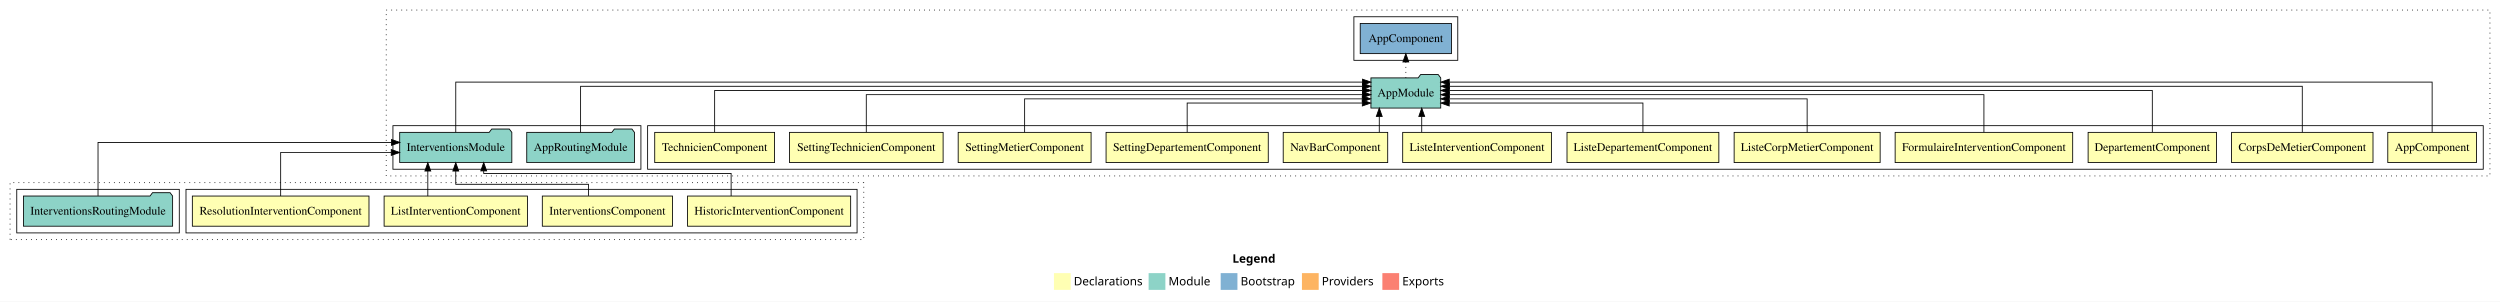
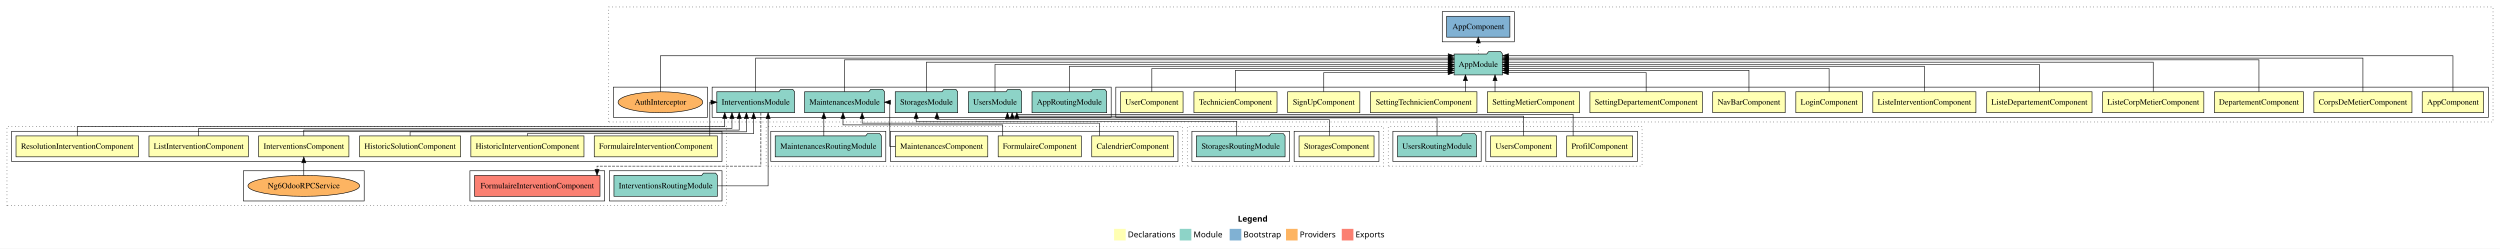
- <svg xmlns="http://www.w3.org/2000/svg" width="2984pt" height="360pt" viewBox="0.00 0.00 2984.00 360.00">
-   <g id="graph0" class="graph" transform="scale(1 1) rotate(0) translate(4 356)">
-     <polygon fill="#ffffff" stroke="transparent" points="-4,4 -4,-356 2980,-356 2980,4 -4,4" />
-     <text text-anchor="start" x="1467.009" y="-42.4" font-family="sans-serif" font-weight="bold" font-size="14.00" fill="#000000">Legend</text>
-     <polygon fill="#ffffb3" stroke="transparent" points="1254,-10 1254,-30 1274,-30 1274,-10 1254,-10" />
-     <text text-anchor="start" x="1277.629" y="-15.4" font-family="sans-serif" font-size="14.00" fill="#000000">  Declarations</text>
-     <polygon fill="#8dd3c7" stroke="transparent" points="1367,-10 1367,-30 1387,-30 1387,-10 1367,-10" />
-     <text text-anchor="start" x="1390.725" y="-15.4" font-family="sans-serif" font-size="14.00" fill="#000000">  Module</text>
-     <polygon fill="#80b1d3" stroke="transparent" points="1453,-10 1453,-30 1473,-30 1473,-10 1453,-10" />
-     <text text-anchor="start" x="1476.781" y="-15.4" font-family="sans-serif" font-size="14.00" fill="#000000">  Bootstrap</text>
-     <polygon fill="#fdb462" stroke="transparent" points="1550,-10 1550,-30 1570,-30 1570,-10 1550,-10" />
-     <text text-anchor="start" x="1573.673" y="-15.4" font-family="sans-serif" font-size="14.00" fill="#000000">  Providers</text>
-     <polygon fill="#fb8072" stroke="transparent" points="1646,-10 1646,-30 1666,-30 1666,-10 1646,-10" />
-     <text text-anchor="start" x="1669.726" y="-15.4" font-family="sans-serif" font-size="14.00" fill="#000000">  Exports</text>
+ <svg xmlns="http://www.w3.org/2000/svg" width="4304pt" height="428pt" viewBox="0.00 0.00 4304.00 428.00">
+   <g id="graph0" class="graph" transform="scale(1 1) rotate(0) translate(4 424)">
+     <polygon fill="#ffffff" stroke="transparent" points="-4,4 -4,-424 4300,-424 4300,4 -4,4" />
+     <text text-anchor="start" x="2127.009" y="-42.4" font-family="sans-serif" font-weight="bold" font-size="14.00" fill="#000000">Legend</text>
+     <polygon fill="#ffffb3" stroke="transparent" points="1914,-10 1914,-30 1934,-30 1934,-10 1914,-10" />
+     <text text-anchor="start" x="1937.629" y="-15.4" font-family="sans-serif" font-size="14.00" fill="#000000">  Declarations</text>
+     <polygon fill="#8dd3c7" stroke="transparent" points="2027,-10 2027,-30 2047,-30 2047,-10 2027,-10" />
+     <text text-anchor="start" x="2050.725" y="-15.4" font-family="sans-serif" font-size="14.00" fill="#000000">  Module</text>
+     <polygon fill="#80b1d3" stroke="transparent" points="2113,-10 2113,-30 2133,-30 2133,-10 2113,-10" />
+     <text text-anchor="start" x="2136.781" y="-15.4" font-family="sans-serif" font-size="14.00" fill="#000000">  Bootstrap</text>
+     <polygon fill="#fdb462" stroke="transparent" points="2210,-10 2210,-30 2230,-30 2230,-10 2210,-10" />
+     <text text-anchor="start" x="2233.673" y="-15.4" font-family="sans-serif" font-size="14.00" fill="#000000">  Providers</text>
+     <polygon fill="#fb8072" stroke="transparent" points="2306,-10 2306,-30 2326,-30 2326,-10 2306,-10" />
+     <text text-anchor="start" x="2329.726" y="-15.4" font-family="sans-serif" font-size="14.00" fill="#000000">  Exports</text>
    <g id="clust1" class="cluster">
-       <polygon fill="none" stroke="#000000" stroke-dasharray="1,5" points="457,-146 457,-344 2968,-344 2968,-146 457,-146" />
+       <polygon fill="none" stroke="#000000" stroke-dasharray="1,5" points="1044,-214 1044,-412 4288,-412 4288,-214 1044,-214" />
    </g>
    <g id="clust2" class="cluster">
-       <polygon fill="none" stroke="#000000" points="769,-154 769,-206 2960,-206 2960,-154 769,-154" />
-     </g>
-     <g id="clust15" class="cluster">
-       <polygon fill="none" stroke="#000000" points="465,-154 465,-206 761,-206 761,-154 465,-154" />
+       <polygon fill="none" stroke="#000000" points="1917,-222 1917,-274 4280,-274 4280,-222 1917,-222" />
    </g>
    <g id="clust17" class="cluster">
-       <polygon fill="none" stroke="#000000" points="1612,-284 1612,-336 1736,-336 1736,-284 1612,-284" />
-     </g>
-     <g id="clust25" class="cluster">
-       <polygon fill="none" stroke="#000000" stroke-dasharray="1,5" points="8,-70 8,-138 1027,-138 1027,-70 8,-70" />
-     </g>
-     <g id="clust26" class="cluster">
-       <polygon fill="none" stroke="#000000" points="218,-78 218,-130 1019,-130 1019,-78 218,-78" />
-     </g>
-     <g id="clust31" class="cluster">
-       <polygon fill="none" stroke="#000000" points="16,-78 16,-130 210,-130 210,-78 16,-78" />
+       <polygon fill="none" stroke="#000000" points="1222,-222 1222,-274 1909,-274 1909,-222 1222,-222" />
+     </g>
+     <g id="clust19" class="cluster">
+       <polygon fill="none" stroke="#000000" points="2479,-352 2479,-404 2603,-404 2603,-352 2479,-352" />
+     </g>
+     <g id="clust20" class="cluster">
+       <polygon fill="none" stroke="#000000" points="1052,-222 1052,-274 1214,-274 1214,-222 1052,-222" />
+     </g>
+     <g id="clust27" class="cluster">
+       <polygon fill="none" stroke="#000000" stroke-dasharray="1,5" points="8,-70 8,-206 1247,-206 1247,-70 8,-70" />
+     </g>
+     <g id="clust28" class="cluster">
+       <polygon fill="none" stroke="#000000" points="16,-146 16,-198 1239,-198 1239,-146 16,-146" />
+     </g>
+     <g id="clust32" class="cluster">
+       <polygon fill="none" stroke="#000000" points="415,-78 415,-130 623,-130 623,-78 415,-78" />
+     </g>
+     <g id="clust35" class="cluster">
+       <polygon fill="none" stroke="#000000" points="1045,-78 1045,-130 1239,-130 1239,-78 1045,-78" />
+     </g>
+     <g id="clust36" class="cluster">
+       <polygon fill="none" stroke="#000000" points="805,-78 805,-130 1037,-130 1037,-78 805,-78" />
+     </g>
+     <g id="clust45" class="cluster">
+       <polygon fill="none" stroke="#000000" stroke-dasharray="1,5" points="1315,-138 1315,-206 2032,-206 2032,-138 1315,-138" />
+     </g>
+     <g id="clust46" class="cluster">
+       <polygon fill="none" stroke="#000000" points="1529,-146 1529,-198 2024,-198 2024,-146 1529,-146" />
+     </g>
+     <g id="clust50" class="cluster">
+       <polygon fill="none" stroke="#000000" points="1323,-146 1323,-198 1521,-198 1521,-146 1323,-146" />
+     </g>
+     <g id="clust60" class="cluster">
+       <polygon fill="none" stroke="#000000" stroke-dasharray="1,5" points="2040,-138 2040,-206 2378,-206 2378,-138 2040,-138" />
+     </g>
+     <g id="clust61" class="cluster">
+       <polygon fill="none" stroke="#000000" points="2224,-146 2224,-198 2370,-198 2370,-146 2224,-146" />
+     </g>
+     <g id="clust63" class="cluster">
+       <polygon fill="none" stroke="#000000" points="2048,-146 2048,-198 2216,-198 2216,-146 2048,-146" />
+     </g>
+     <g id="clust73" class="cluster">
+       <polygon fill="none" stroke="#000000" stroke-dasharray="1,5" points="2386,-138 2386,-206 2823,-206 2823,-138 2386,-138" />
+     </g>
+     <g id="clust74" class="cluster">
+       <polygon fill="none" stroke="#000000" points="2554,-146 2554,-198 2815,-198 2815,-146 2554,-146" />
+     </g>
+     <g id="clust77" class="cluster">
+       <polygon fill="none" stroke="#000000" points="2394,-146 2394,-198 2546,-198 2546,-146 2394,-146" />
    </g>
    <g id="node1" class="node">
-       <polygon fill="#ffffb3" stroke="#000000" points="2951.94,-198 2846.06,-198 2846.06,-162 2951.94,-162 2951.94,-198" />
-       <text text-anchor="middle" x="2899" y="-175.8" font-family="Times,serif" font-size="14.00" fill="#000000">AppComponent</text>
+       <polygon fill="#ffffb3" stroke="#000000" points="4271.94,-266 4166.06,-266 4166.06,-230 4271.94,-230 4271.94,-266" />
+       <text text-anchor="middle" x="4219" y="-243.8" font-family="Times,serif" font-size="14.00" fill="#000000">AppComponent</text>
+     </g>
+     <g id="node15" class="node">
+       <polygon fill="#8dd3c7" stroke="#000000" points="2582.657,-331 2579.657,-335 2558.657,-335 2555.657,-331 2499.343,-331 2499.343,-295 2582.657,-295 2582.657,-331" />
+       <text text-anchor="middle" x="2541" y="-308.8" font-family="Times,serif" font-size="14.00" fill="#000000">AppModule</text>
+     </g>
+     <g id="edge1" class="edge">
+       <path fill="none" stroke="#000000" d="M4219,-266.153C4219,-289.757 4219,-328 4219,-328 4219,-328 2592.898,-328 2592.898,-328" />
+       <polygon fill="#000000" stroke="#000000" points="2592.898,-324.5 2582.898,-328 2592.898,-331.5 2592.898,-324.5" />
+     </g>
+     <g id="node2" class="node">
+       <polygon fill="#ffffb3" stroke="#000000" points="4148.412,-266 3979.588,-266 3979.588,-230 4148.412,-230 4148.412,-266" />
+       <text text-anchor="middle" x="4064" y="-243.8" font-family="Times,serif" font-size="14.00" fill="#000000">CorpsDeMetierComponent</text>
+     </g>
+     <g id="edge2" class="edge">
+       <path fill="none" stroke="#000000" d="M4064,-266.011C4064,-288.485 4064,-324 4064,-324 4064,-324 2592.924,-324 2592.924,-324" />
+       <polygon fill="#000000" stroke="#000000" points="2592.924,-320.5 2582.924,-324 2592.924,-327.5 2592.924,-320.5" />
+     </g>
+     <g id="node3" class="node">
+       <polygon fill="#ffffb3" stroke="#000000" points="3961.63,-266 3808.37,-266 3808.37,-230 3961.63,-230 3961.63,-266" />
+       <text text-anchor="middle" x="3885" y="-243.8" font-family="Times,serif" font-size="14.00" fill="#000000">DepartementComponent</text>
+     </g>
+     <g id="edge3" class="edge">
+       <path fill="none" stroke="#000000" d="M3885,-266.045C3885,-287.662 3885,-321 3885,-321 3885,-321 2592.697,-321 2592.697,-321" />
+       <polygon fill="#000000" stroke="#000000" points="2592.697,-317.5 2582.697,-321 2592.697,-324.5 2592.697,-317.5" />
+     </g>
+     <g id="node4" class="node">
+       <polygon fill="#ffffb3" stroke="#000000" points="3790.139,-266 3615.861,-266 3615.861,-230 3790.139,-230 3790.139,-266" />
+       <text text-anchor="middle" x="3703" y="-243.8" font-family="Times,serif" font-size="14.00" fill="#000000">ListeCorpMetierComponent</text>
+     </g>
+     <g id="edge4" class="edge">
+       <path fill="none" stroke="#000000" d="M3703,-266.129C3703,-286.572 3703,-317 3703,-317 3703,-317 2592.699,-317 2592.699,-317" />
+       <polygon fill="#000000" stroke="#000000" points="2592.699,-313.5 2582.699,-317 2592.699,-320.5 2592.699,-313.5" />
+     </g>
+     <g id="node5" class="node">
+       <polygon fill="#ffffb3" stroke="#000000" points="3597.623,-266 3416.377,-266 3416.377,-230 3597.623,-230 3597.623,-266" />
+       <text text-anchor="middle" x="3507" y="-243.8" font-family="Times,serif" font-size="14.00" fill="#000000">ListeDepartementComponent</text>
+     </g>
+     <g id="edge5" class="edge">
+       <path fill="none" stroke="#000000" d="M3507,-266.106C3507,-285.339 3507,-313 3507,-313 3507,-313 2592.818,-313 2592.818,-313" />
+       <polygon fill="#000000" stroke="#000000" points="2592.818,-309.5 2582.818,-313 2592.818,-316.5 2592.818,-309.5" />
+     </g>
+     <g id="node6" class="node">
+       <polygon fill="#ffffb3" stroke="#000000" points="3397.748,-266 3220.252,-266 3220.252,-230 3397.748,-230 3397.748,-266" />
+       <text text-anchor="middle" x="3309" y="-243.8" font-family="Times,serif" font-size="14.00" fill="#000000">ListeInterventionComponent</text>
+     </g>
+     <g id="edge6" class="edge">
+       <path fill="none" stroke="#000000" d="M3309,-266.267C3309,-284.555 3309,-310 3309,-310 3309,-310 2592.836,-310 2592.836,-310" />
+       <polygon fill="#000000" stroke="#000000" points="2592.836,-306.5 2582.836,-310 2592.836,-313.5 2592.836,-306.5" />
+     </g>
+     <g id="node7" class="node">
+       <polygon fill="#ffffb3" stroke="#000000" points="3202.276,-266 3087.724,-266 3087.724,-230 3202.276,-230 3202.276,-266" />
+       <text text-anchor="middle" x="3145" y="-243.8" font-family="Times,serif" font-size="14.00" fill="#000000">LoginComponent</text>
+     </g>
+     <g id="edge7" class="edge">
+       <path fill="none" stroke="#000000" d="M3145,-266.034C3145,-283.06 3145,-306 3145,-306 3145,-306 2592.993,-306 2592.993,-306" />
+       <polygon fill="#000000" stroke="#000000" points="2592.993,-302.5 2582.993,-306 2592.992,-309.5 2592.993,-302.5" />
+     </g>
+     <g id="node8" class="node">
+       <polygon fill="#ffffb3" stroke="#000000" points="3069.365,-266 2944.635,-266 2944.635,-230 3069.365,-230 3069.365,-266" />
+       <text text-anchor="middle" x="3007" y="-243.8" font-family="Times,serif" font-size="14.00" fill="#000000">NavBarComponent</text>
+     </g>
+     <g id="edge8" class="edge">
+       <path fill="none" stroke="#000000" d="M3007,-266.009C3007,-282.049 3007,-303 3007,-303 3007,-303 2592.765,-303 2592.765,-303" />
+       <polygon fill="#000000" stroke="#000000" points="2592.765,-299.5 2582.765,-303 2592.765,-306.5 2592.765,-299.5" />
+     </g>
+     <g id="node9" class="node">
+       <polygon fill="#ffffb3" stroke="#000000" points="2926.799,-266 2733.201,-266 2733.201,-230 2926.799,-230 2926.799,-266" />
+       <text text-anchor="middle" x="2830" y="-243.8" font-family="Times,serif" font-size="14.00" fill="#000000">SettingDepartementComponent</text>
+     </g>
+     <g id="edge9" class="edge">
+       <path fill="none" stroke="#000000" d="M2830,-266.124C2830,-280.783 2830,-299 2830,-299 2830,-299 2592.714,-299 2592.714,-299" />
+       <polygon fill="#000000" stroke="#000000" points="2592.715,-295.5 2582.714,-299 2592.714,-302.5 2592.715,-295.5" />
+     </g>
+     <g id="node10" class="node">
+       <polygon fill="#ffffb3" stroke="#000000" points="2715.317,-266 2556.683,-266 2556.683,-230 2715.317,-230 2715.317,-266" />
+       <text text-anchor="middle" x="2636" y="-243.8" font-family="Times,serif" font-size="14.00" fill="#000000">SettingMetierComponent</text>
+     </g>
+     <g id="edge10" class="edge">
+       <path fill="none" stroke="#000000" d="M2569.835,-266.106C2569.835,-266.106 2569.835,-284.991 2569.835,-284.991" />
+       <polygon fill="#000000" stroke="#000000" points="2566.335,-284.991 2569.835,-294.991 2573.335,-284.991 2566.335,-284.991" />
+     </g>
+     <g id="node11" class="node">
+       <polygon fill="#ffffb3" stroke="#000000" points="2538.694,-266 2355.306,-266 2355.306,-230 2538.694,-230 2538.694,-266" />
+       <text text-anchor="middle" x="2447" y="-243.8" font-family="Times,serif" font-size="14.00" fill="#000000">SettingTechnicienComponent</text>
+     </g>
+     <g id="edge11" class="edge">
+       <path fill="none" stroke="#000000" d="M2518.884,-266.106C2518.884,-266.106 2518.884,-284.991 2518.884,-284.991" />
+       <polygon fill="#000000" stroke="#000000" points="2515.384,-284.991 2518.884,-294.991 2522.384,-284.991 2515.384,-284.991" />
+     </g>
+     <g id="node12" class="node">
+       <polygon fill="#ffffb3" stroke="#000000" points="2337.112,-266 2212.888,-266 2212.888,-230 2337.112,-230 2337.112,-266" />
+       <text text-anchor="middle" x="2275" y="-243.8" font-family="Times,serif" font-size="14.00" fill="#000000">SignUpComponent</text>
+     </g>
+     <g id="edge12" class="edge">
+       <path fill="none" stroke="#000000" d="M2275,-266.124C2275,-280.783 2275,-299 2275,-299 2275,-299 2489.145,-299 2489.145,-299" />
+       <polygon fill="#000000" stroke="#000000" points="2489.145,-302.5 2499.145,-299 2489.145,-295.5 2489.145,-302.5" />
    </g>
    <g id="node13" class="node">
-       <polygon fill="#8dd3c7" stroke="#000000" points="1715.657,-263 1712.657,-267 1691.657,-267 1688.657,-263 1632.343,-263 1632.343,-227 1715.657,-227 1715.657,-263" />
-       <text text-anchor="middle" x="1674" y="-240.8" font-family="Times,serif" font-size="14.00" fill="#000000">AppModule</text>
-     </g>
-     <g id="edge1" class="edge">
-       <path fill="none" stroke="#000000" d="M2899,-198.091C2899,-221.133 2899,-258 2899,-258 2899,-258 1725.813,-258 1725.813,-258" />
-       <polygon fill="#000000" stroke="#000000" points="1725.813,-254.5 1715.813,-258 1725.813,-261.5 1725.813,-254.5" />
-     </g>
-     <g id="node2" class="node">
-       <polygon fill="#ffffb3" stroke="#000000" points="2828.412,-198 2659.588,-198 2659.588,-162 2828.412,-162 2828.412,-198" />
-       <text text-anchor="middle" x="2744" y="-175.8" font-family="Times,serif" font-size="14.00" fill="#000000">CorpsDeMetierComponent</text>
-     </g>
-     <g id="edge2" class="edge">
-       <path fill="none" stroke="#000000" d="M2744,-198.045C2744,-219.662 2744,-253 2744,-253 2744,-253 1725.945,-253 1725.945,-253" />
-       <polygon fill="#000000" stroke="#000000" points="1725.945,-249.5 1715.945,-253 1725.945,-256.5 1725.945,-249.5" />
-     </g>
-     <g id="node3" class="node">
-       <polygon fill="#ffffb3" stroke="#000000" points="2641.63,-198 2488.37,-198 2488.37,-162 2641.63,-162 2641.63,-198" />
-       <text text-anchor="middle" x="2565" y="-175.8" font-family="Times,serif" font-size="14.00" fill="#000000">DepartementComponent</text>
-     </g>
-     <g id="edge3" class="edge">
-       <path fill="none" stroke="#000000" d="M2565,-198.223C2565,-218.365 2565,-248 2565,-248 2565,-248 1725.78,-248 1725.78,-248" />
-       <polygon fill="#000000" stroke="#000000" points="1725.78,-244.5 1715.78,-248 1725.78,-251.5 1725.78,-244.5" />
-     </g>
-     <g id="node4" class="node">
-       <polygon fill="#ffffb3" stroke="#000000" points="2469.959,-198 2258.041,-198 2258.041,-162 2469.959,-162 2469.959,-198" />
-       <text text-anchor="middle" x="2364" y="-175.8" font-family="Times,serif" font-size="14.00" fill="#000000">FormulaireInterventionComponent</text>
-     </g>
-     <g id="edge4" class="edge">
-       <path fill="none" stroke="#000000" d="M2364,-198.222C2364,-216.828 2364,-243 2364,-243 2364,-243 1725.866,-243 1725.866,-243" />
-       <polygon fill="#000000" stroke="#000000" points="1725.866,-239.5 1715.866,-243 1725.866,-246.5 1725.866,-239.5" />
-     </g>
-     <g id="node5" class="node">
-       <polygon fill="#ffffb3" stroke="#000000" points="2240.139,-198 2065.861,-198 2065.861,-162 2240.139,-162 2240.139,-198" />
-       <text text-anchor="middle" x="2153" y="-175.8" font-family="Times,serif" font-size="14.00" fill="#000000">ListeCorpMetierComponent</text>
-     </g>
-     <g id="edge5" class="edge">
-       <path fill="none" stroke="#000000" d="M2153,-198.034C2153,-215.06 2153,-238 2153,-238 2153,-238 1725.67,-238 1725.67,-238" />
-       <polygon fill="#000000" stroke="#000000" points="1725.67,-234.5 1715.67,-238 1725.67,-241.5 1725.67,-234.5" />
-     </g>
-     <g id="node6" class="node">
-       <polygon fill="#ffffb3" stroke="#000000" points="2047.623,-198 1866.377,-198 1866.377,-162 2047.623,-162 2047.623,-198" />
-       <text text-anchor="middle" x="1957" y="-175.8" font-family="Times,serif" font-size="14.00" fill="#000000">ListeDepartementComponent</text>
-     </g>
-     <g id="edge6" class="edge">
-       <path fill="none" stroke="#000000" d="M1957,-198.24C1957,-213.571 1957,-233 1957,-233 1957,-233 1725.758,-233 1725.758,-233" />
-       <polygon fill="#000000" stroke="#000000" points="1725.758,-229.5 1715.758,-233 1725.758,-236.5 1725.758,-229.5" />
-     </g>
-     <g id="node7" class="node">
-       <polygon fill="#ffffb3" stroke="#000000" points="1847.748,-198 1670.252,-198 1670.252,-162 1847.748,-162 1847.748,-198" />
-       <text text-anchor="middle" x="1759" y="-175.8" font-family="Times,serif" font-size="14.00" fill="#000000">ListeInterventionComponent</text>
-     </g>
-     <g id="edge7" class="edge">
-       <path fill="none" stroke="#000000" d="M1692.977,-198.106C1692.977,-198.106 1692.977,-216.991 1692.977,-216.991" />
-       <polygon fill="#000000" stroke="#000000" points="1689.477,-216.991 1692.977,-226.991 1696.477,-216.991 1689.477,-216.991" />
-     </g>
-     <g id="node8" class="node">
-       <polygon fill="#ffffb3" stroke="#000000" points="1652.366,-198 1527.634,-198 1527.634,-162 1652.366,-162 1652.366,-198" />
-       <text text-anchor="middle" x="1590" y="-175.8" font-family="Times,serif" font-size="14.00" fill="#000000">NavBarComponent</text>
-     </g>
-     <g id="edge8" class="edge">
-       <path fill="none" stroke="#000000" d="M1642.302,-198.106C1642.302,-198.106 1642.302,-216.991 1642.302,-216.991" />
-       <polygon fill="#000000" stroke="#000000" points="1638.802,-216.991 1642.302,-226.991 1645.802,-216.991 1638.802,-216.991" />
-     </g>
-     <g id="node9" class="node">
-       <polygon fill="#ffffb3" stroke="#000000" points="1509.799,-198 1316.201,-198 1316.201,-162 1509.799,-162 1509.799,-198" />
-       <text text-anchor="middle" x="1413" y="-175.8" font-family="Times,serif" font-size="14.00" fill="#000000">SettingDepartementComponent</text>
-     </g>
-     <g id="edge9" class="edge">
-       <path fill="none" stroke="#000000" d="M1413,-198.24C1413,-213.571 1413,-233 1413,-233 1413,-233 1622.066,-233 1622.066,-233" />
-       <polygon fill="#000000" stroke="#000000" points="1622.066,-236.5 1632.066,-233 1622.066,-229.5 1622.066,-236.5" />
-     </g>
-     <g id="node10" class="node">
-       <polygon fill="#ffffb3" stroke="#000000" points="1298.317,-198 1139.683,-198 1139.683,-162 1298.317,-162 1298.317,-198" />
-       <text text-anchor="middle" x="1219" y="-175.8" font-family="Times,serif" font-size="14.00" fill="#000000">SettingMetierComponent</text>
-     </g>
-     <g id="edge10" class="edge">
-       <path fill="none" stroke="#000000" d="M1219,-198.034C1219,-215.06 1219,-238 1219,-238 1219,-238 1622.01,-238 1622.01,-238" />
-       <polygon fill="#000000" stroke="#000000" points="1622.01,-241.5 1632.01,-238 1622.01,-234.5 1622.01,-241.5" />
-     </g>
-     <g id="node11" class="node">
-       <polygon fill="#ffffb3" stroke="#000000" points="1121.694,-198 938.306,-198 938.306,-162 1121.694,-162 1121.694,-198" />
-       <text text-anchor="middle" x="1030" y="-175.8" font-family="Times,serif" font-size="14.00" fill="#000000">SettingTechnicienComponent</text>
-     </g>
-     <g id="edge11" class="edge">
-       <path fill="none" stroke="#000000" d="M1030,-198.222C1030,-216.828 1030,-243 1030,-243 1030,-243 1622.242,-243 1622.242,-243" />
-       <polygon fill="#000000" stroke="#000000" points="1622.242,-246.5 1632.242,-243 1622.242,-239.5 1622.242,-246.5" />
-     </g>
-     <g id="node12" class="node">
-       <polygon fill="#ffffb3" stroke="#000000" points="920.525,-198 777.475,-198 777.475,-162 920.525,-162 920.525,-198" />
-       <text text-anchor="middle" x="849" y="-175.8" font-family="Times,serif" font-size="14.00" fill="#000000">TechnicienComponent</text>
-     </g>
-     <g id="edge12" class="edge">
-       <path fill="none" stroke="#000000" d="M849,-198.223C849,-218.365 849,-248 849,-248 849,-248 1622.239,-248 1622.239,-248" />
-       <polygon fill="#000000" stroke="#000000" points="1622.239,-251.5 1632.239,-248 1622.239,-244.5 1622.239,-251.5" />
+       <polygon fill="#ffffb3" stroke="#000000" points="2194.525,-266 2051.475,-266 2051.475,-230 2194.525,-230 2194.525,-266" />
+       <text text-anchor="middle" x="2123" y="-243.8" font-family="Times,serif" font-size="14.00" fill="#000000">TechnicienComponent</text>
+     </g>
+     <g id="edge13" class="edge">
+       <path fill="none" stroke="#000000" d="M2123,-266.009C2123,-282.049 2123,-303 2123,-303 2123,-303 2489.007,-303 2489.007,-303" />
+       <polygon fill="#000000" stroke="#000000" points="2489.007,-306.5 2499.007,-303 2489.007,-299.5 2489.007,-306.5" />
+     </g>
+     <g id="node14" class="node">
+       <polygon fill="#ffffb3" stroke="#000000" points="2032.759,-266 1925.241,-266 1925.241,-230 2032.759,-230 2032.759,-266" />
+       <text text-anchor="middle" x="1979" y="-243.8" font-family="Times,serif" font-size="14.00" fill="#000000">UserComponent</text>
+     </g>
+     <g id="edge14" class="edge">
+       <path fill="none" stroke="#000000" d="M1979,-266.034C1979,-283.06 1979,-306 1979,-306 1979,-306 2489.218,-306 2489.218,-306" />
+       <polygon fill="#000000" stroke="#000000" points="2489.218,-309.5 2499.218,-306 2489.218,-302.5 2489.218,-309.5" />
+     </g>
+     <g id="node21" class="node">
+       <polygon fill="#80b1d3" stroke="#000000" points="2595.439,-396 2486.561,-396 2486.561,-360 2595.439,-360 2595.439,-396" />
+       <text text-anchor="middle" x="2541" y="-373.8" font-family="Times,serif" font-size="14.00" fill="#000000">AppComponent </text>
+     </g>
+     <g id="edge20" class="edge">
+       <path fill="none" stroke="#000000" stroke-dasharray="1,5" d="M2541,-331.106C2541,-331.106 2541,-349.991 2541,-349.991" />
+       <polygon fill="#000000" stroke="#000000" points="2537.5,-349.991 2541,-359.991 2544.5,-349.991 2537.5,-349.991" />
    </g>
    <g id="node16" class="node">
-       <polygon fill="#80b1d3" stroke="#000000" points="1728.439,-328 1619.561,-328 1619.561,-292 1728.439,-292 1728.439,-328" />
-       <text text-anchor="middle" x="1674" y="-305.8" font-family="Times,serif" font-size="14.00" fill="#000000">AppComponent </text>
+       <polygon fill="#8dd3c7" stroke="#000000" points="1901.274,-266 1898.274,-270 1877.274,-270 1874.274,-266 1772.726,-266 1772.726,-230 1901.274,-230 1901.274,-266" />
+       <text text-anchor="middle" x="1837" y="-243.8" font-family="Times,serif" font-size="14.00" fill="#000000">AppRoutingModule</text>
    </g>
    <g id="edge15" class="edge">
-       <path fill="none" stroke="#000000" stroke-dasharray="1,5" d="M1674,-263.106C1674,-263.106 1674,-281.991 1674,-281.991" />
-       <polygon fill="#000000" stroke="#000000" points="1670.5,-281.991 1674,-291.991 1677.5,-281.991 1670.5,-281.991" />
-     </g>
-     <g id="node14" class="node">
-       <polygon fill="#8dd3c7" stroke="#000000" points="753.274,-198 750.274,-202 729.274,-202 726.274,-198 624.726,-198 624.726,-162 753.274,-162 753.274,-198" />
-       <text text-anchor="middle" x="689" y="-175.8" font-family="Times,serif" font-size="14.00" fill="#000000">AppRoutingModule</text>
-     </g>
-     <g id="edge13" class="edge">
-       <path fill="none" stroke="#000000" d="M689,-198.045C689,-219.662 689,-253 689,-253 689,-253 1622.305,-253 1622.305,-253" />
-       <polygon fill="#000000" stroke="#000000" points="1622.305,-256.5 1632.305,-253 1622.305,-249.5 1622.305,-256.5" />
-     </g>
-     <g id="node15" class="node">
-       <polygon fill="#8dd3c7" stroke="#000000" points="606.917,-198 603.917,-202 582.917,-202 579.917,-198 473.083,-198 473.083,-162 606.917,-162 606.917,-198" />
-       <text text-anchor="middle" x="540" y="-175.8" font-family="Times,serif" font-size="14.00" fill="#000000">InterventionsModule</text>
-     </g>
-     <g id="edge14" class="edge">
-       <path fill="none" stroke="#000000" d="M540,-198.091C540,-221.133 540,-258 540,-258 540,-258 1622.295,-258 1622.295,-258" />
-       <polygon fill="#000000" stroke="#000000" points="1622.295,-261.5 1632.295,-258 1622.295,-254.5 1622.295,-261.5" />
+       <path fill="none" stroke="#000000" d="M1837,-266.267C1837,-284.555 1837,-310 1837,-310 1837,-310 2489.33,-310 2489.33,-310" />
+       <polygon fill="#000000" stroke="#000000" points="2489.33,-313.5 2499.33,-310 2489.33,-306.5 2489.33,-313.5" />
    </g>
    <g id="node17" class="node">
-       <polygon fill="#ffffb3" stroke="#000000" points="1011.353,-122 816.647,-122 816.647,-86 1011.353,-86 1011.353,-122" />
-       <text text-anchor="middle" x="914" y="-99.8" font-family="Times,serif" font-size="14.00" fill="#000000">HistoricInterventionComponent</text>
+       <polygon fill="#8dd3c7" stroke="#000000" points="1363.917,-266 1360.917,-270 1339.917,-270 1336.917,-266 1230.083,-266 1230.083,-230 1363.917,-230 1363.917,-266" />
+       <text text-anchor="middle" x="1297" y="-243.8" font-family="Times,serif" font-size="14.00" fill="#000000">InterventionsModule</text>
    </g>
    <g id="edge16" class="edge">
-       <path fill="none" stroke="#000000" d="M868.668,-122.044C868.668,-134.563 868.668,-149 868.668,-149 868.668,-149 573.354,-149 573.354,-149 573.354,-149 573.354,-151.967 573.354,-151.967" />
-       <polygon fill="#000000" stroke="#000000" points="569.854,-151.967 573.354,-161.967 576.854,-151.967 569.854,-151.967" />
+       <path fill="none" stroke="#000000" d="M1297,-266.011C1297,-288.485 1297,-324 1297,-324 1297,-324 2489.254,-324 2489.254,-324" />
+       <polygon fill="#000000" stroke="#000000" points="2489.254,-327.5 2499.254,-324 2489.254,-320.5 2489.254,-327.5" />
+     </g>
+     <g id="node31" class="node">
+       <polygon fill="#fb8072" stroke="#000000" points="1028.96,-122 813.04,-122 813.04,-86 1028.96,-86 1028.96,-122" />
+       <text text-anchor="middle" x="921" y="-99.8" font-family="Times,serif" font-size="14.00" fill="#000000">FormulaireInterventionComponent </text>
+     </g>
+     <g id="edge30" class="edge">
+       <path fill="none" stroke="#000000" stroke-dasharray="5,2" d="M1305.913,-229.836C1305.913,-198.593 1305.913,-138 1305.913,-138 1305.913,-138 1023.875,-138 1023.875,-138 1023.875,-138 1023.875,-132.194 1023.875,-132.194" />
+       <polygon fill="#000000" stroke="#000000" points="1027.375,-132.194 1023.875,-122.194 1020.375,-132.195 1027.375,-132.194" />
    </g>
    <g id="node18" class="node">
-       <polygon fill="#ffffb3" stroke="#000000" points="798.699,-122 643.301,-122 643.301,-86 798.699,-86 798.699,-122" />
-       <text text-anchor="middle" x="721" y="-99.8" font-family="Times,serif" font-size="14.00" fill="#000000">InterventionsComponent</text>
+       <polygon fill="#8dd3c7" stroke="#000000" points="1518.793,-266 1515.793,-270 1494.793,-270 1491.793,-266 1381.207,-266 1381.207,-230 1518.793,-230 1518.793,-266" />
+       <text text-anchor="middle" x="1450" y="-243.8" font-family="Times,serif" font-size="14.00" fill="#000000">MaintenancesModule</text>
    </g>
    <g id="edge17" class="edge">
-       <path fill="none" stroke="#000000" d="M698.394,-122.243C698.394,-129.43 698.394,-136 698.394,-136 698.394,-136 540,-136 540,-136 540,-136 540,-151.85 540,-151.85" />
-       <polygon fill="#000000" stroke="#000000" points="536.5,-151.849 540,-161.85 543.5,-151.85 536.5,-151.849" />
+       <path fill="none" stroke="#000000" d="M1450,-266.045C1450,-287.662 1450,-321 1450,-321 1450,-321 2489.233,-321 2489.233,-321" />
+       <polygon fill="#000000" stroke="#000000" points="2489.233,-324.5 2499.233,-321 2489.232,-317.5 2489.233,-324.5" />
    </g>
    <g id="node19" class="node">
-       <polygon fill="#ffffb3" stroke="#000000" points="625.534,-122 454.466,-122 454.466,-86 625.534,-86 625.534,-122" />
-       <text text-anchor="middle" x="540" y="-99.8" font-family="Times,serif" font-size="14.00" fill="#000000">ListInterventionComponent</text>
+       <polygon fill="#8dd3c7" stroke="#000000" points="1644.758,-266 1641.758,-270 1620.758,-270 1617.758,-266 1537.242,-266 1537.242,-230 1644.758,-230 1644.758,-266" />
+       <text text-anchor="middle" x="1591" y="-243.8" font-family="Times,serif" font-size="14.00" fill="#000000">StoragesModule</text>
    </g>
    <g id="edge18" class="edge">
-       <path fill="none" stroke="#000000" d="M506.646,-122.011C506.646,-122.011 506.646,-151.855 506.646,-151.855" />
-       <polygon fill="#000000" stroke="#000000" points="503.146,-151.855 506.646,-161.855 510.146,-151.855 503.146,-151.855" />
+       <path fill="none" stroke="#000000" d="M1591,-266.129C1591,-286.572 1591,-317 1591,-317 1591,-317 2489.262,-317 2489.262,-317" />
+       <polygon fill="#000000" stroke="#000000" points="2489.262,-320.5 2499.262,-317 2489.262,-313.5 2489.262,-320.5" />
    </g>
    <g id="node20" class="node">
-       <polygon fill="#ffffb3" stroke="#000000" points="436.423,-122 225.577,-122 225.577,-86 436.423,-86 436.423,-122" />
-       <text text-anchor="middle" x="331" y="-99.8" font-family="Times,serif" font-size="14.00" fill="#000000">ResolutionInterventionComponent</text>
+       <polygon fill="#8dd3c7" stroke="#000000" points="1754.922,-266 1751.922,-270 1730.922,-270 1727.922,-266 1663.078,-266 1663.078,-230 1754.922,-230 1754.922,-266" />
+       <text text-anchor="middle" x="1709" y="-243.8" font-family="Times,serif" font-size="14.00" fill="#000000">UsersModule</text>
    </g>
    <g id="edge19" class="edge">
-       <path fill="none" stroke="#000000" d="M331,-122.027C331,-142.767 331,-174 331,-174 331,-174 463.009,-174 463.009,-174" />
-       <polygon fill="#000000" stroke="#000000" points="463.009,-177.5 473.009,-174 463.009,-170.5 463.009,-177.5" />
-     </g>
-     <g id="node21" class="node">
-       <polygon fill="#8dd3c7" stroke="#000000" points="202.035,-122 199.035,-126 178.035,-126 175.035,-122 23.965,-122 23.965,-86 202.035,-86 202.035,-122" />
-       <text text-anchor="middle" x="113" y="-99.8" font-family="Times,serif" font-size="14.00" fill="#000000">InterventionsRoutingModule</text>
-     </g>
-     <g id="edge20" class="edge">
-       <path fill="none" stroke="#000000" d="M113,-122.198C113,-146.356 113,-186 113,-186 113,-186 463.281,-186 463.281,-186" />
-       <polygon fill="#000000" stroke="#000000" points="463.281,-189.5 473.281,-186 463.281,-182.5 463.281,-189.5" />
+       <path fill="none" stroke="#000000" d="M1709,-266.106C1709,-285.339 1709,-313 1709,-313 1709,-313 2489.171,-313 2489.171,-313" />
+       <polygon fill="#000000" stroke="#000000" points="2489.171,-316.5 2499.171,-313 2489.171,-309.5 2489.171,-316.5" />
+     </g>
+     <g id="node22" class="node">
+       <ellipse fill="#fdb462" stroke="#000000" cx="1133" cy="-248" rx="72.912" ry="18" />
+       <text text-anchor="middle" x="1133" y="-243.8" font-family="Times,serif" font-size="14.00" fill="#000000">AuthInterceptor</text>
+     </g>
+     <g id="edge21" class="edge">
+       <path fill="none" stroke="#000000" d="M1133,-266.153C1133,-289.757 1133,-328 1133,-328 1133,-328 2489.243,-328 2489.243,-328" />
+       <polygon fill="#000000" stroke="#000000" points="2489.243,-331.5 2499.243,-328 2489.243,-324.5 2489.243,-331.5" />
+     </g>
+     <g id="node23" class="node">
+       <polygon fill="#ffffb3" stroke="#000000" points="1230.959,-190 1019.041,-190 1019.041,-154 1230.959,-154 1230.959,-190" />
+       <text text-anchor="middle" x="1125" y="-167.8" font-family="Times,serif" font-size="14.00" fill="#000000">FormulaireInterventionComponent</text>
+     </g>
+     <g id="edge22" class="edge">
+       <path fill="none" stroke="#000000" d="M1217.999,-190.011C1217.999,-212.485 1217.999,-248 1217.999,-248 1217.999,-248 1219.997,-248 1219.997,-248" />
+       <polygon fill="#000000" stroke="#000000" points="1219.997,-251.5 1229.997,-248 1219.997,-244.5 1219.997,-251.5" />
+     </g>
+     <g id="node24" class="node">
+       <polygon fill="#ffffb3" stroke="#000000" points="1001.353,-190 806.647,-190 806.647,-154 1001.353,-154 1001.353,-190" />
+       <text text-anchor="middle" x="904" y="-167.8" font-family="Times,serif" font-size="14.00" fill="#000000">HistoricInterventionComponent</text>
+     </g>
+     <g id="edge23" class="edge">
+       <path fill="none" stroke="#000000" d="M904,-190.168C904,-192.448 904,-194 904,-194 904,-194 1293.472,-194 1293.472,-194 1293.472,-194 1293.472,-219.718 1293.472,-219.718" />
+       <polygon fill="#000000" stroke="#000000" points="1289.972,-219.718 1293.472,-229.718 1296.972,-219.718 1289.972,-219.718" />
+     </g>
+     <g id="node25" class="node">
+       <polygon fill="#ffffb3" stroke="#000000" points="788.885,-190 615.115,-190 615.115,-154 788.885,-154 788.885,-190" />
+       <text text-anchor="middle" x="702" y="-167.8" font-family="Times,serif" font-size="14.00" fill="#000000">HistoricSolutionComponent</text>
+     </g>
+     <g id="edge24" class="edge">
+       <path fill="none" stroke="#000000" d="M702,-190.169C702,-194.046 702,-197 702,-197 702,-197 1281.031,-197 1281.031,-197 1281.031,-197 1281.031,-219.876 1281.031,-219.876" />
+       <polygon fill="#000000" stroke="#000000" points="1277.531,-219.876 1281.031,-229.876 1284.531,-219.876 1277.531,-219.876" />
+     </g>
+     <g id="node26" class="node">
+       <polygon fill="#ffffb3" stroke="#000000" points="596.699,-190 441.301,-190 441.301,-154 596.699,-154 596.699,-190" />
+       <text text-anchor="middle" x="519" y="-167.8" font-family="Times,serif" font-size="14.00" fill="#000000">InterventionsComponent</text>
+     </g>
+     <g id="edge25" class="edge">
+       <path fill="none" stroke="#000000" d="M519,-190.207C519,-195.555 519,-200 519,-200 519,-200 1268.59,-200 1268.59,-200 1268.59,-200 1268.59,-219.853 1268.59,-219.853" />
+       <polygon fill="#000000" stroke="#000000" points="1265.09,-219.853 1268.59,-229.853 1272.09,-219.853 1265.09,-219.853" />
+     </g>
+     <g id="node27" class="node">
+       <polygon fill="#ffffb3" stroke="#000000" points="423.534,-190 252.466,-190 252.466,-154 423.534,-154 423.534,-190" />
+       <text text-anchor="middle" x="338" y="-167.8" font-family="Times,serif" font-size="14.00" fill="#000000">ListInterventionComponent</text>
+     </g>
+     <g id="edge27" class="edge">
+       <path fill="none" stroke="#000000" d="M338,-190.033C338,-196.853 338,-203 338,-203 338,-203 1256.149,-203 1256.149,-203 1256.149,-203 1256.149,-219.956 1256.149,-219.956" />
+       <polygon fill="#000000" stroke="#000000" points="1252.649,-219.956 1256.149,-229.956 1259.649,-219.956 1252.649,-219.956" />
+     </g>
+     <g id="node28" class="node">
+       <polygon fill="#ffffb3" stroke="#000000" points="234.423,-190 23.577,-190 23.577,-154 234.423,-154 234.423,-190" />
+       <text text-anchor="middle" x="129" y="-167.8" font-family="Times,serif" font-size="14.00" fill="#000000">ResolutionInterventionComponent</text>
+     </g>
+     <g id="edge28" class="edge">
+       <path fill="none" stroke="#000000" d="M129,-190.194C129,-198.278 129,-206 129,-206 129,-206 1243.708,-206 1243.708,-206 1243.708,-206 1243.708,-219.945 1243.708,-219.945" />
+       <polygon fill="#000000" stroke="#000000" points="1240.208,-219.944 1243.708,-229.945 1247.208,-219.945 1240.208,-219.944" />
+     </g>
+     <g id="node29" class="node">
+       <ellipse fill="#fdb462" stroke="#000000" cx="519" cy="-104" rx="96.152" ry="18" />
+       <text text-anchor="middle" x="519" y="-99.8" font-family="Times,serif" font-size="14.00" fill="#000000">Ng6OdooRPCService</text>
+     </g>
+     <g id="edge26" class="edge">
+       <path fill="none" stroke="#000000" d="M519,-122.223C519,-122.223 519,-143.727 519,-143.727" />
+       <polygon fill="#000000" stroke="#000000" points="515.5,-143.727 519,-153.727 522.5,-143.727 515.5,-143.727" />
+     </g>
+     <g id="node30" class="node">
+       <polygon fill="#8dd3c7" stroke="#000000" points="1231.035,-122 1228.035,-126 1207.035,-126 1204.035,-122 1052.965,-122 1052.965,-86 1231.035,-86 1231.035,-122" />
+       <text text-anchor="middle" x="1142" y="-99.8" font-family="Times,serif" font-size="14.00" fill="#000000">InterventionsRoutingModule</text>
+     </g>
+     <g id="edge29" class="edge">
+       <path fill="none" stroke="#000000" d="M1231.21,-104C1274.951,-104 1318.354,-104 1318.354,-104 1318.354,-104 1318.354,-219.762 1318.354,-219.762" />
+       <polygon fill="#000000" stroke="#000000" points="1314.854,-219.762 1318.354,-229.762 1321.854,-219.762 1314.854,-219.762" />
+     </g>
+     <g id="node32" class="node">
+       <polygon fill="#ffffb3" stroke="#000000" points="2016.416,-190 1875.584,-190 1875.584,-154 2016.416,-154 2016.416,-190" />
+       <text text-anchor="middle" x="1946" y="-167.8" font-family="Times,serif" font-size="14.00" fill="#000000">CalendrierComponent</text>
+     </g>
+     <g id="edge31" class="edge">
+       <path fill="none" stroke="#000000" d="M1888.59,-190.127C1888.59,-200.711 1888.59,-212 1888.59,-212 1888.59,-212 1480.243,-212 1480.243,-212 1480.243,-212 1480.243,-219.578 1480.243,-219.578" />
+       <polygon fill="#000000" stroke="#000000" points="1476.743,-219.578 1480.243,-229.578 1483.743,-219.578 1476.743,-219.578" />
+     </g>
+     <g id="node33" class="node">
+       <polygon fill="#ffffb3" stroke="#000000" points="1857.538,-190 1714.462,-190 1714.462,-154 1857.538,-154 1857.538,-190" />
+       <text text-anchor="middle" x="1786" y="-167.8" font-family="Times,serif" font-size="14.00" fill="#000000">FormulaireComponent</text>
+     </g>
+     <g id="edge32" class="edge">
+       <path fill="none" stroke="#000000" d="M1722.327,-190.066C1722.327,-199.459 1722.327,-209 1722.327,-209 1722.327,-209 1447.28,-209 1447.28,-209 1447.28,-209 1447.28,-219.87 1447.28,-219.87" />
+       <polygon fill="#000000" stroke="#000000" points="1443.78,-219.87 1447.28,-229.87 1450.78,-219.87 1443.78,-219.87" />
+     </g>
+     <g id="node34" class="node">
+       <polygon fill="#ffffb3" stroke="#000000" points="1696.576,-190 1537.424,-190 1537.424,-154 1696.576,-154 1696.576,-190" />
+       <text text-anchor="middle" x="1617" y="-167.8" font-family="Times,serif" font-size="14.00" fill="#000000">MaintenancesComponent</text>
+     </g>
+     <g id="edge33" class="edge">
+       <path fill="none" stroke="#000000" d="M1537.421,-172C1531.561,-172 1527.884,-172 1527.884,-172 1527.884,-172 1527.884,-248 1527.884,-248 1527.884,-248 1526.991,-248 1526.991,-248" />
+       <polygon fill="#000000" stroke="#000000" points="1528.95,-244.5 1518.95,-248 1528.95,-251.5 1528.95,-244.5" />
+     </g>
+     <g id="node35" class="node">
+       <polygon fill="#8dd3c7" stroke="#000000" points="1513.411,-190 1510.411,-194 1489.411,-194 1486.411,-190 1330.589,-190 1330.589,-154 1513.411,-154 1513.411,-190" />
+       <text text-anchor="middle" x="1422" y="-167.8" font-family="Times,serif" font-size="14.00" fill="#000000">MaintenancesRoutingModule</text>
+     </g>
+     <g id="edge34" class="edge">
+       <path fill="none" stroke="#000000" d="M1414.316,-190.011C1414.316,-190.011 1414.316,-219.855 1414.316,-219.855" />
+       <polygon fill="#000000" stroke="#000000" points="1410.816,-219.855 1414.316,-229.855 1417.816,-219.855 1410.816,-219.855" />
+     </g>
+     <g id="node36" class="node">
+       <polygon fill="#ffffb3" stroke="#000000" points="2361.541,-190 2232.459,-190 2232.459,-154 2361.541,-154 2361.541,-190" />
+       <text text-anchor="middle" x="2297" y="-167.8" font-family="Times,serif" font-size="14.00" fill="#000000">StoragesComponent</text>
+     </g>
+     <g id="edge35" class="edge">
+       <path fill="none" stroke="#000000" d="M2284.643,-190.18C2284.643,-203.038 2284.643,-218 2284.643,-218 2284.643,-218 1609.073,-218 1609.073,-218 1609.073,-218 1609.073,-219.857 1609.073,-219.857" />
+       <polygon fill="#000000" stroke="#000000" points="1605.573,-219.857 1609.073,-229.857 1612.573,-219.857 1605.573,-219.857" />
+     </g>
+     <g id="node37" class="node">
+       <polygon fill="#8dd3c7" stroke="#000000" points="2208.375,-190 2205.375,-194 2184.375,-194 2181.375,-190 2055.625,-190 2055.625,-154 2208.375,-154 2208.375,-190" />
+       <text text-anchor="middle" x="2132" y="-167.8" font-family="Times,serif" font-size="14.00" fill="#000000">StoragesRoutingModule</text>
+     </g>
+     <g id="edge36" class="edge">
+       <path fill="none" stroke="#000000" d="M2125.162,-190.485C2125.162,-202.14 2125.162,-215 2125.162,-215 2125.162,-215 1573.268,-215 1573.268,-215 1573.268,-215 1573.268,-219.955 1573.268,-219.955" />
+       <polygon fill="#000000" stroke="#000000" points="1569.768,-219.955 1573.268,-229.955 1576.768,-219.955 1569.768,-219.955" />
+     </g>
+     <g id="node38" class="node">
+       <polygon fill="#ffffb3" stroke="#000000" points="2806.718,-190 2693.282,-190 2693.282,-154 2806.718,-154 2806.718,-190" />
+       <text text-anchor="middle" x="2750" y="-167.8" font-family="Times,serif" font-size="14.00" fill="#000000">ProfilComponent</text>
+     </g>
+     <g id="edge37" class="edge">
+       <path fill="none" stroke="#000000" d="M2704.275,-190.009C2704.275,-206.049 2704.275,-227 2704.275,-227 2704.275,-227 1746.615,-227 1746.615,-227 1746.615,-227 1746.615,-227.292 1746.615,-227.292" />
+       <polygon fill="#000000" stroke="#000000" points="1743.115,-219.92 1746.615,-229.92 1750.115,-219.92 1743.115,-219.92" />
+     </g>
+     <g id="node39" class="node">
+       <polygon fill="#ffffb3" stroke="#000000" points="2675.704,-190 2562.296,-190 2562.296,-154 2675.704,-154 2675.704,-190" />
+       <text text-anchor="middle" x="2619" y="-167.8" font-family="Times,serif" font-size="14.00" fill="#000000">UsersComponent</text>
+     </g>
+     <g id="edge38" class="edge">
+       <path fill="none" stroke="#000000" d="M2619,-190.187C2619,-205.182 2619,-224 2619,-224 2619,-224 1738.519,-224 1738.519,-224 1738.519,-224 1738.519,-224.581 1738.519,-224.581" />
+       <polygon fill="#000000" stroke="#000000" points="1735.019,-219.81 1738.519,-229.81 1742.019,-219.81 1735.019,-219.81" />
+     </g>
+     <g id="node40" class="node">
+       <polygon fill="#8dd3c7" stroke="#000000" points="2538.039,-190 2535.039,-194 2514.039,-194 2511.039,-190 2401.961,-190 2401.961,-154 2538.039,-154 2538.039,-190" />
+       <text text-anchor="middle" x="2470" y="-167.8" font-family="Times,serif" font-size="14.00" fill="#000000">UsersRoutingModule</text>
+     </g>
+     <g id="edge39" class="edge">
+       <path fill="none" stroke="#000000" d="M2470,-190.246C2470,-204.177 2470,-221 2470,-221 2470,-221 1730.423,-221 1730.423,-221 1730.423,-221 1730.423,-221.884 1730.423,-221.884" />
+       <polygon fill="#000000" stroke="#000000" points="1726.923,-219.841 1730.423,-229.841 1733.923,-219.841 1726.923,-219.841" />
    </g>
  </g>
</svg>
